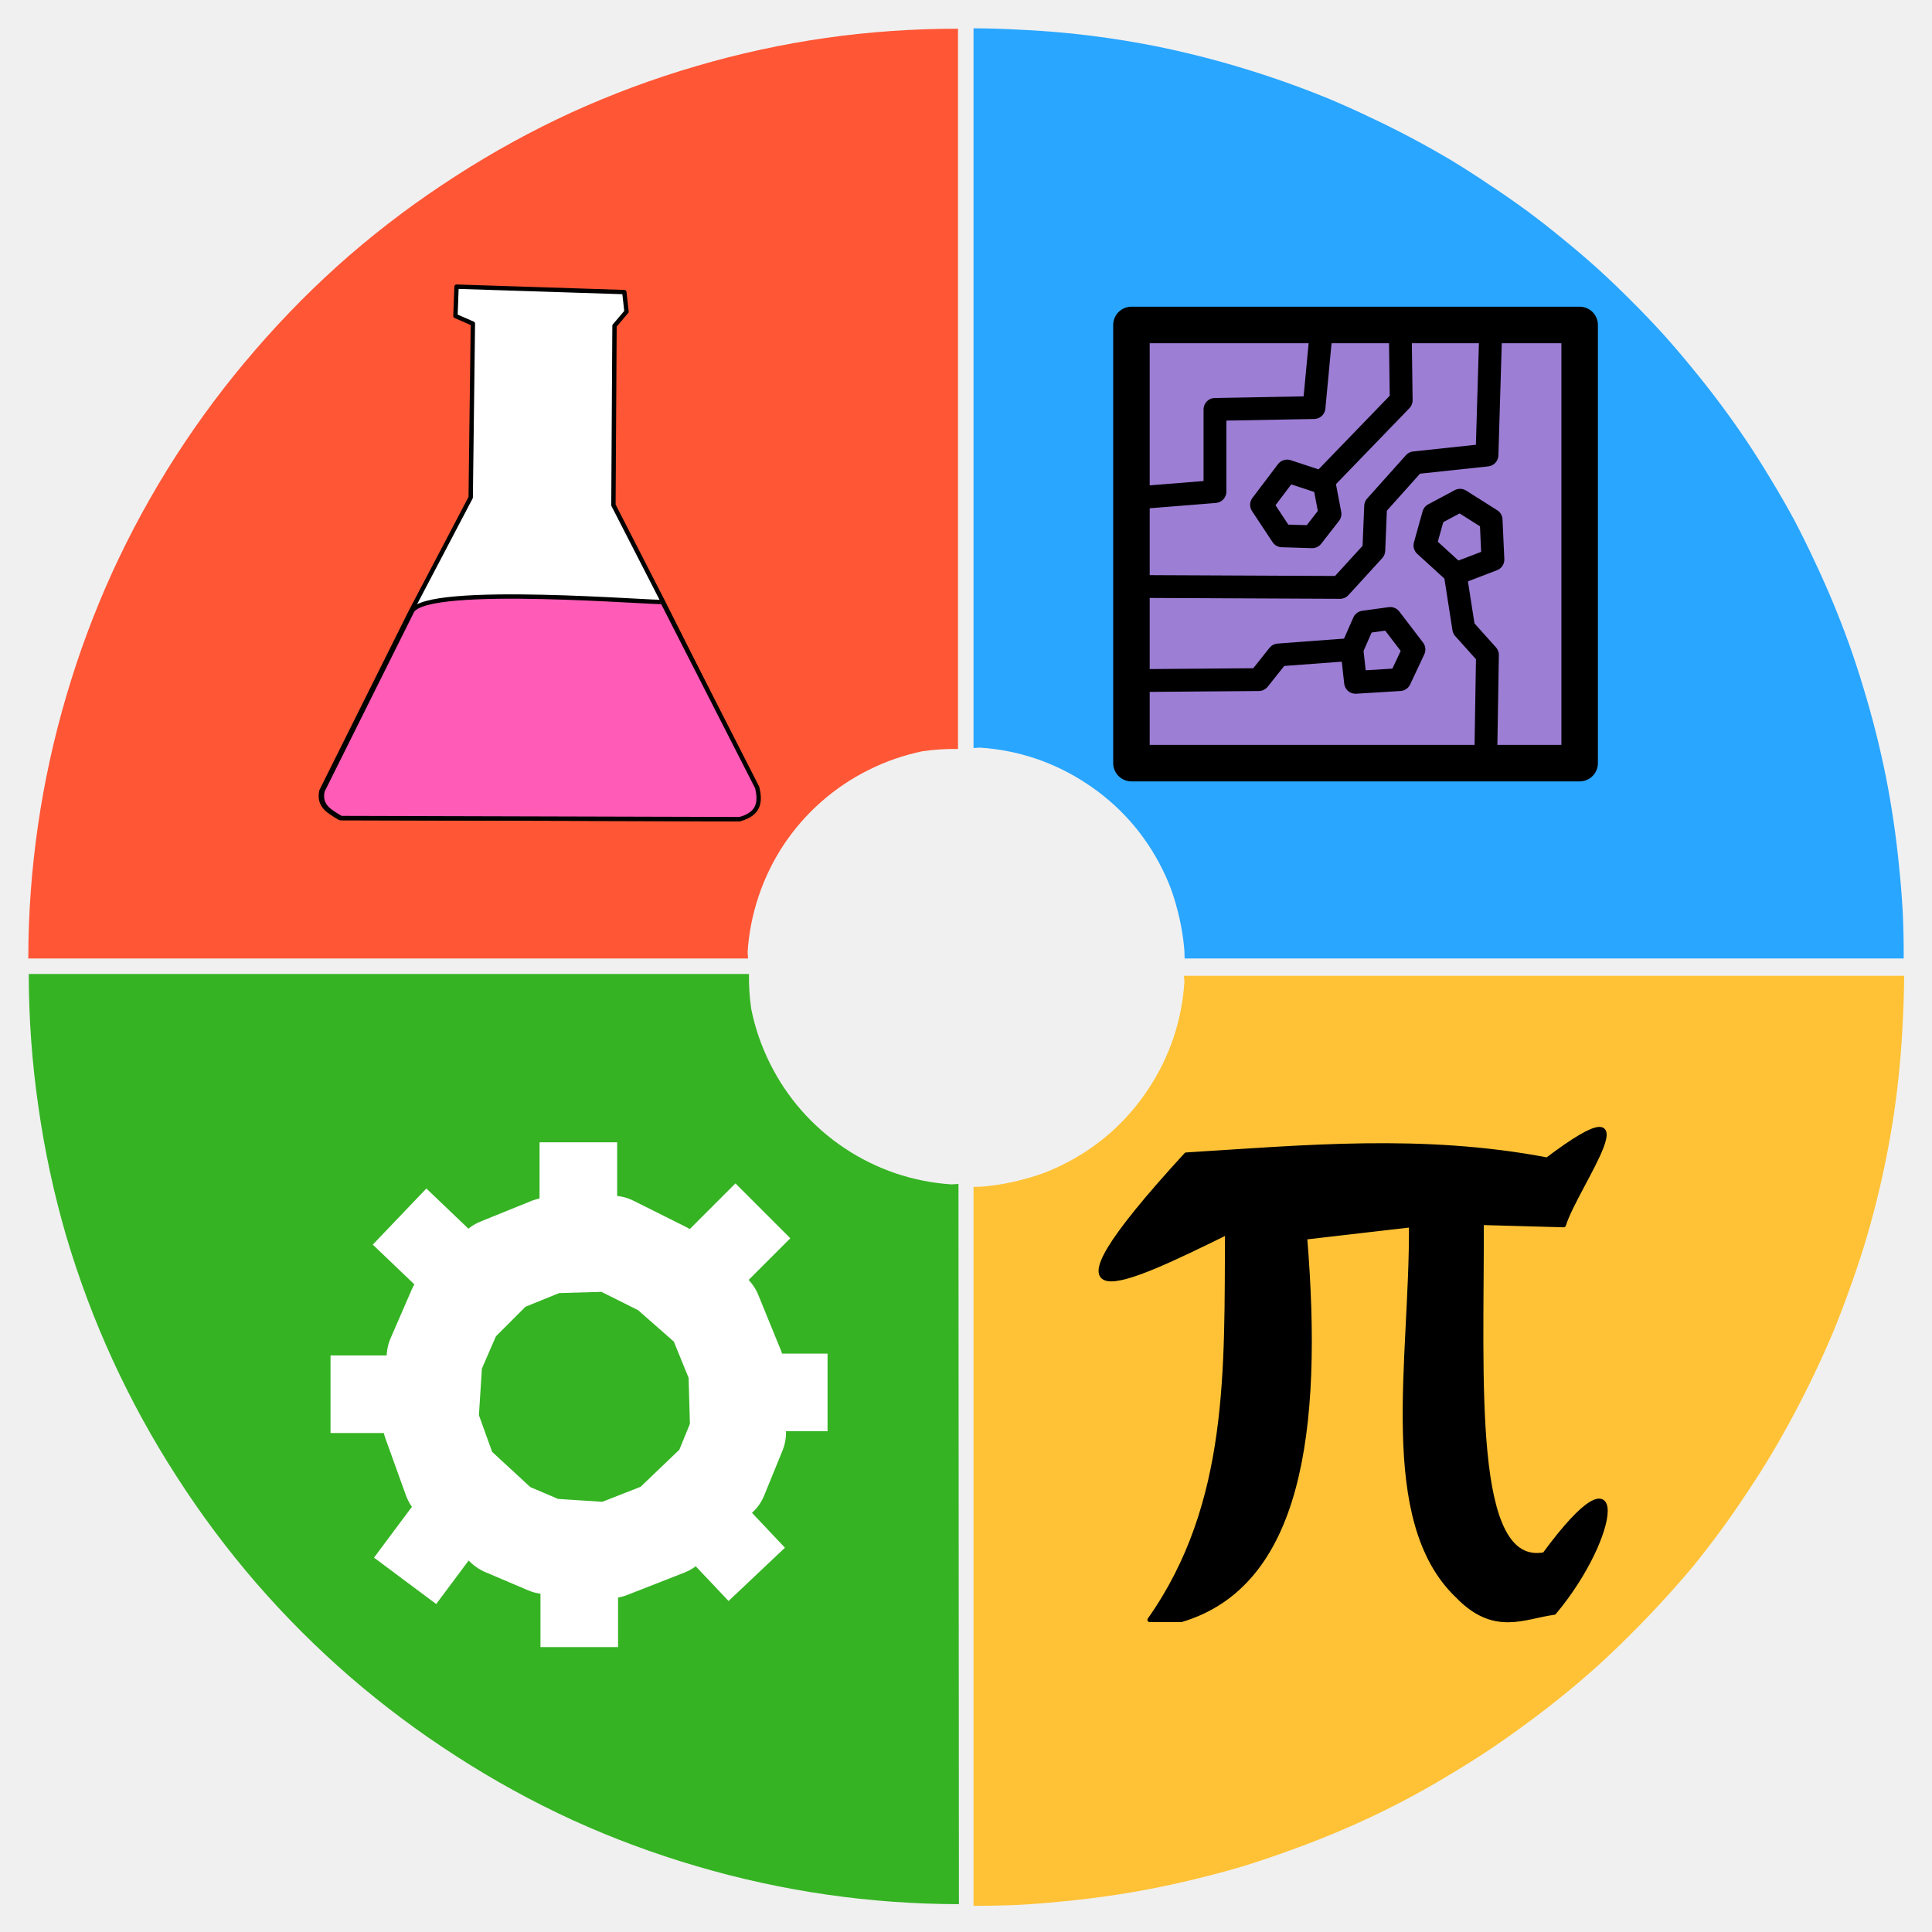
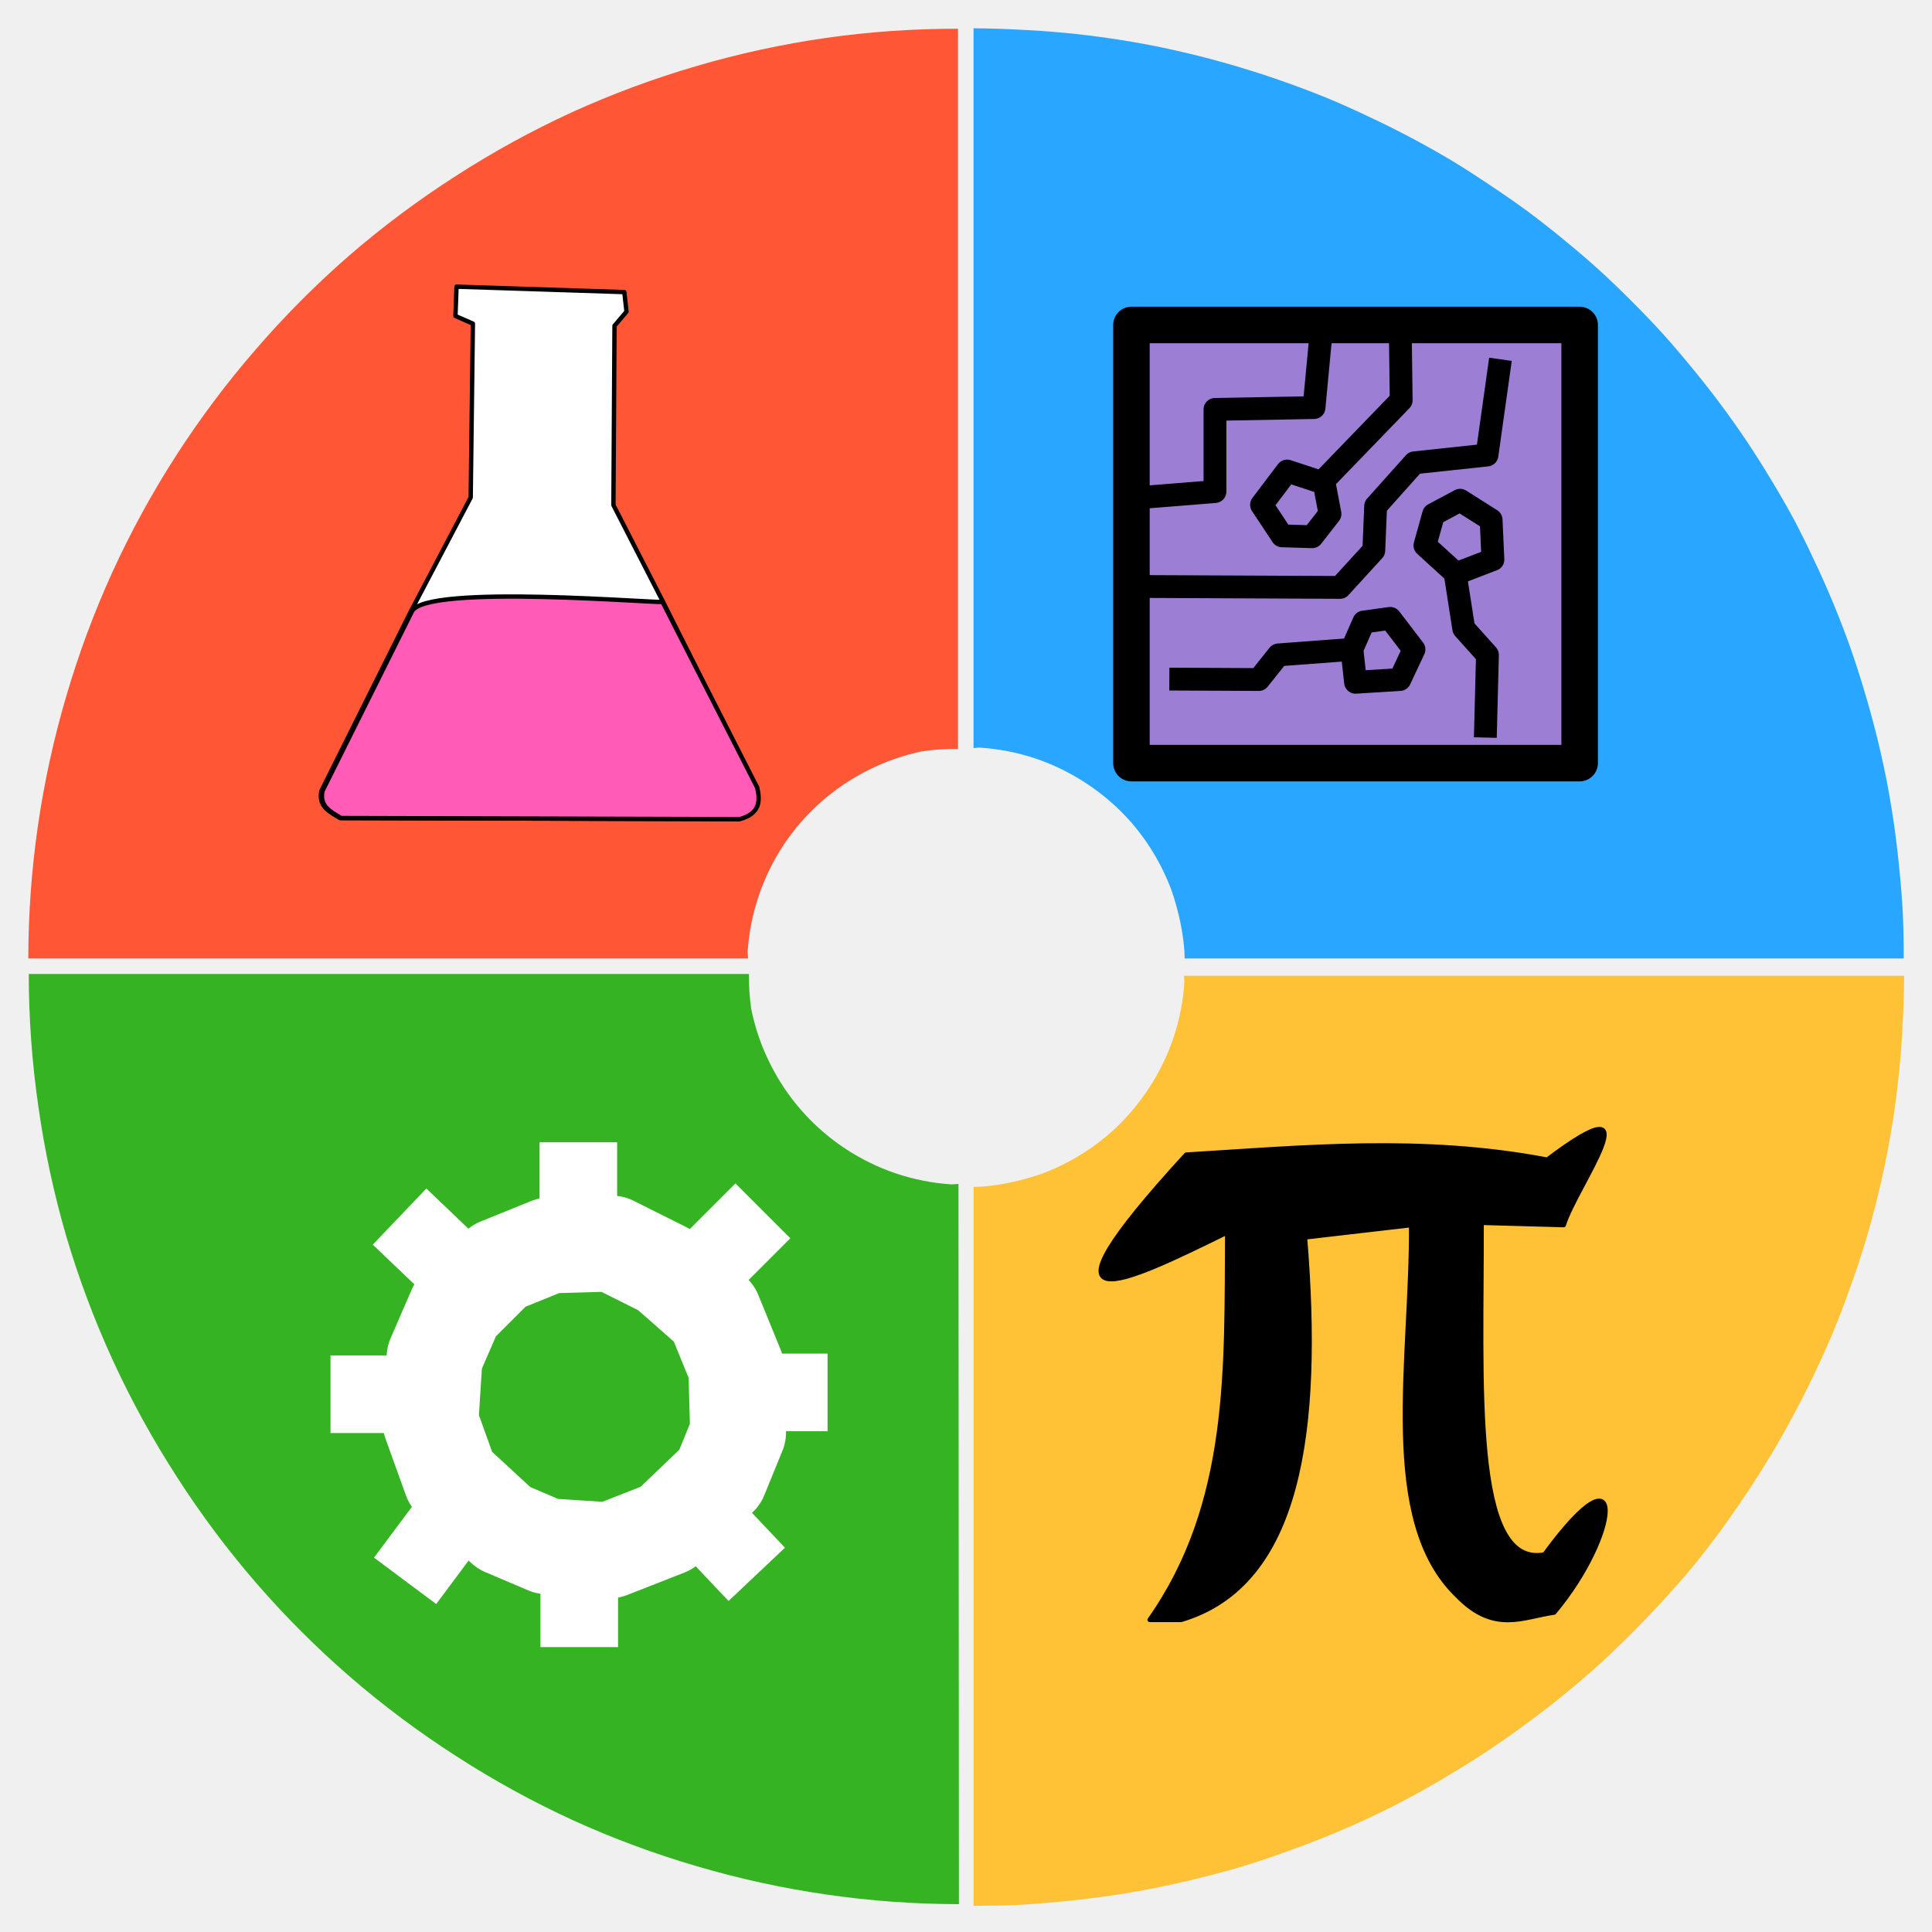
<svg xmlns="http://www.w3.org/2000/svg" width="16" height="16" viewBox="0 0 4.233 4.233" version="1.1" id="svg1" xml:space="preserve">
  <defs id="defs1" />
  <g id="layer1">
    <path d="m 1.639,2.1 a 0.48,0.48 0 0 1 -0.001,-0.014 0.48,0.48 0 0 1 0.024,-0.122 0.48,0.48 0 0 1 0.055,-0.113 0.48,0.48 0 0 1 0.082,-0.094 0.48,0.48 0 0 1 0.104,-0.07 0.48,0.48 0 0 1 0.118,-0.041 0.48,0.48 0 0 1 0.078,-0.005 V 0.063 A 2.038,2.038 0 0 0 1.81,0.083 2.038,2.038 0 0 0 1.525,0.145 2.038,2.038 0 0 0 1.253,0.246 2.038,2.038 0 0 0 0.998,0.386 2.038,2.038 0 0 0 0.765,0.56 2.038,2.038 0 0 0 0.56,0.766 2.038,2.038 0 0 0 0.386,0.998 2.038,2.038 0 0 0 0.246,1.254 2.038,2.038 0 0 0 0.145,1.526 a 2.038,2.038 0 0 0 -0.062,0.284 2.038,2.038 0 0 0 -0.021,0.29 z" style="fill:#ff5635;fill-opacity:1;stroke-linecap:square;stroke-linejoin:round;paint-order:fill markers stroke" id="path33" />
    <path d="M 2.1,2.594 A 0.48,0.48 0 0 1 2.085,2.595 0.48,0.48 0 0 1 1.963,2.571 0.48,0.48 0 0 1 1.851,2.516 0.48,0.48 0 0 1 1.756,2.433 0.48,0.48 0 0 1 1.687,2.33 0.48,0.48 0 0 1 1.646,2.211 0.48,0.48 0 0 1 1.641,2.134 H 0.063 a 2.038,2.038 0 0 0 0.021,0.29 2.038,2.038 0 0 0 0.061,0.284 2.038,2.038 0 0 0 0.102,0.272 2.038,2.038 0 0 0 0.14,0.255 2.038,2.038 0 0 0 0.174,0.233 2.038,2.038 0 0 0 0.206,0.206 2.038,2.038 0 0 0 0.233,0.174 2.038,2.038 0 0 0 0.255,0.14 2.038,2.038 0 0 0 0.272,0.101 2.038,2.038 0 0 0 0.284,0.062 2.038,2.038 0 0 0 0.29,0.021 z" style="fill:#35b323;fill-opacity:1;stroke-linecap:square;stroke-linejoin:round;paint-order:fill markers stroke" id="path32" />
    <path d="M 2.133,0.062 V 1.639 a 0.48,0.48 0 0 1 0.013,-0.001 0.48,0.48 0 0 1 0.123,0.024 0.48,0.48 0 0 1 0.112,0.055 0.48,0.48 0 0 1 0.095,0.082 0.48,0.48 0 0 1 0.07,0.104 0.48,0.48 0 0 1 0.019,0.043 0.48,0.48 0 0 1 0.014,0.045 0.48,0.48 0 0 1 0.01,0.045 0.48,0.48 0 0 1 0.006,0.047 0.48,0.48 0 0 1 5.168e-4,0.017 H 4.171 A 2.038,2.038 0 0 0 4.169,2 2.038,2.038 0 0 0 4.161,1.9 2.038,2.038 0 0 0 4.149,1.801 2.038,2.038 0 0 0 4.132,1.702 2.038,2.038 0 0 0 4.11,1.605 2.038,2.038 0 0 0 4.083,1.508 2.038,2.038 0 0 0 4.052,1.413 2.038,2.038 0 0 0 4.016,1.32 2.038,2.038 0 0 0 3.975,1.228 2.038,2.038 0 0 0 3.931,1.139 2.038,2.038 0 0 0 3.881,1.052 2.038,2.038 0 0 0 3.828,0.968 2.038,2.038 0 0 0 3.77,0.886 2.038,2.038 0 0 0 3.708,0.807 2.038,2.038 0 0 0 3.643,0.731 2.038,2.038 0 0 0 3.574,0.659 2.038,2.038 0 0 0 3.502,0.59 2.038,2.038 0 0 0 3.426,0.525 2.038,2.038 0 0 0 3.347,0.463 2.038,2.038 0 0 0 3.265,0.406 2.038,2.038 0 0 0 3.181,0.352 2.038,2.038 0 0 0 3.094,0.303 2.038,2.038 0 0 0 3.004,0.258 2.038,2.038 0 0 0 2.913,0.217 2.038,2.038 0 0 0 2.819,0.181 2.038,2.038 0 0 0 2.725,0.15 2.038,2.038 0 0 0 2.628,0.123 2.038,2.038 0 0 0 2.531,0.101 2.038,2.038 0 0 0 2.432,0.084 2.038,2.038 0 0 0 2.333,0.072 2.038,2.038 0 0 0 2.233,0.065 2.038,2.038 0 0 0 2.133,0.062 Z" style="fill:#29a6ff;fill-opacity:1;stroke-linecap:square;stroke-linejoin:round;paint-order:fill markers stroke" id="path35" />
    <path d="M 4.171,2.138 H 2.594 a 0.48,0.48 0 0 1 0.001,0.013 0.48,0.48 0 0 1 -0.024,0.123 0.48,0.48 0 0 1 -0.055,0.112 0.48,0.48 0 0 1 -0.082,0.095 0.48,0.48 0 0 1 -0.104,0.07 0.48,0.48 0 0 1 -0.043,0.019 0.48,0.48 0 0 1 -0.045,0.014 0.48,0.48 0 0 1 -0.045,0.01 0.48,0.48 0 0 1 -0.047,0.006 0.48,0.48 0 0 1 -0.017,5.168e-4 v 1.575 a 2.038,2.038 0 0 0 0.1,-0.002 2.038,2.038 0 0 0 0.1,-0.008 2.038,2.038 0 0 0 0.099,-0.012 2.038,2.038 0 0 0 0.099,-0.017 2.038,2.038 0 0 0 0.098,-0.022 2.038,2.038 0 0 0 0.096,-0.026 2.038,2.038 0 0 0 0.095,-0.032 2.038,2.038 0 0 0 0.094,-0.036 2.038,2.038 0 0 0 0.091,-0.04 2.038,2.038 0 0 0 0.089,-0.045 2.038,2.038 0 0 0 0.087,-0.05 2.038,2.038 0 0 0 0.084,-0.053 2.038,2.038 0 0 0 0.082,-0.058 2.038,2.038 0 0 0 0.079,-0.061 2.038,2.038 0 0 0 0.076,-0.065 2.038,2.038 0 0 0 0.072,-0.069 2.038,2.038 0 0 0 0.069,-0.072 2.038,2.038 0 0 0 0.066,-0.075 2.038,2.038 0 0 0 0.061,-0.079 2.038,2.038 0 0 0 0.057,-0.082 2.038,2.038 0 0 0 0.054,-0.085 2.038,2.038 0 0 0 0.049,-0.087 2.038,2.038 0 0 0 0.045,-0.089 2.038,2.038 0 0 0 0.041,-0.091 2.038,2.038 0 0 0 0.036,-0.094 2.038,2.038 0 0 0 0.032,-0.095 2.038,2.038 0 0 0 0.027,-0.097 2.038,2.038 0 0 0 0.022,-0.098 2.038,2.038 0 0 0 0.017,-0.098 2.038,2.038 0 0 0 0.012,-0.1 2.038,2.038 0 0 0 0.007,-0.1 2.038,2.038 0 0 0 0.003,-0.1 z" style="fill:#ffc236;fill-opacity:1;stroke-linecap:square;stroke-linejoin:round;paint-order:fill markers stroke" id="path36" />
    <g id="g38" transform="matrix(2.387097,0,0,2.380919,-10.5318,-2.800459)" style="stroke-width:0.419">
      <path style="fill:#ffffff;fill-opacity:1;stroke:#000000;stroke-width:0.004;stroke-linecap:square;stroke-linejoin:round;stroke-dasharray:none;stroke-opacity:1;paint-order:fill markers stroke" d="m 4.846,1.474 -0.002,0.16 -0.055,0.105 -0.082,0.165 c -0.003,0.014 0.007,0.019 0.017,0.025 l 0.366,0.001 c 0.018,-0.005 0.019,-0.016 0.016,-0.029 l -0.086,-0.172 -0.045,-0.088 0.001,-0.165 0.011,-0.013 -0.002,-0.018 -0.154,-0.005 -0.001,0.027 z" id="path37" />
      <path style="fill:#ff5bb7;fill-opacity:1;stroke:#000000;stroke-width:0.004;stroke-linecap:square;stroke-linejoin:round;stroke-dasharray:none;stroke-opacity:1;paint-order:fill markers stroke" d="m 4.79,1.739 -0.082,0.165 c -0.003,0.014 0.007,0.019 0.017,0.025 l 0.366,0.001 c 0.018,-0.005 0.019,-0.016 0.016,-0.029 L 5.02,1.73 c 0.001,0.002 -0.218,-0.017 -0.23,0.009 z" id="path38" />
    </g>
    <path style="fill:#000000;fill-opacity:1;stroke:#000000;stroke-width:0.01;stroke-linecap:square;stroke-linejoin:round;stroke-dasharray:none;stroke-opacity:1;paint-order:fill markers stroke" d="m 2.689,2.7 c -0.002,0.296 0.01,0.594 -0.17,0.849 h 0.069 C 2.847,3.472 2.894,3.137 2.859,2.711 l 0.233,-0.027 c 0.002,0.295 -0.071,0.647 0.101,0.812 0.081,0.084 0.145,0.046 0.212,0.037 C 3.547,3.364 3.57,3.152 3.384,3.406 3.221,3.437 3.247,3.026 3.246,2.679 l 0.18,0.005 C 3.452,2.599 3.633,2.358 3.39,2.541 3.116,2.489 2.859,2.514 2.599,2.53 2.243,2.918 2.465,2.81 2.689,2.7 Z" id="path39" />
    <rect style="opacity:1;fill:#9d7ed5;stroke:#000000;stroke-width:0.08;stroke-linecap:square;stroke-linejoin:round;stroke-dasharray:none;stroke-opacity:1;paint-order:fill markers stroke" id="rect1" width="0.982" height="0.96" x="2.479" y="0.712" rx="0" ry="0.96" />
    <path style="opacity:1;fill:none;stroke:#000000;stroke-width:0.05;stroke-linecap:square;stroke-linejoin:round;stroke-dasharray:none;stroke-opacity:1;paint-order:fill markers stroke" d="m 2.896,0.713 -0.017,0.18 -0.217,0.004 V 1.077 L 2.5,1.09" id="path1" />
    <path style="opacity:1;fill:none;stroke:#000000;stroke-width:0.05;stroke-linecap:square;stroke-linejoin:round;stroke-dasharray:none;stroke-opacity:1;paint-order:fill markers stroke" d="m 3.068,0.724 0.002,0.153 -0.174,0.18 -0.076,-0.025 -0.056,0.074 0.045,0.068 0.066,0.002 0.039,-0.05 -0.014,-0.074" id="path2" />
-     <path style="opacity:1;fill:none;stroke:#000000;stroke-width:0.05;stroke-linecap:square;stroke-linejoin:round;stroke-dasharray:none;stroke-opacity:1;paint-order:fill markers stroke" d="m 3.266,0.73 -0.008,0.267 -0.159,0.017 -0.085,0.095 -0.004,0.097 -0.074,0.081 -0.438,-0.002" id="path3" />
-     <path style="opacity:1;fill:none;stroke:#000000;stroke-width:0.05;stroke-linecap:square;stroke-linejoin:round;stroke-dasharray:none;stroke-opacity:1;paint-order:fill markers stroke" d="m 2.508,1.491 0.25,-0.002 0.043,-0.054 0.161,-0.012 0.008,0.072 0.097,-0.006 0.031,-0.066 -0.052,-0.068 -0.058,0.008 -0.029,0.066" id="path4" />
+     <path style="opacity:1;fill:none;stroke:#000000;stroke-width:0.05;stroke-linecap:square;stroke-linejoin:round;stroke-dasharray:none;stroke-opacity:1;paint-order:fill markers stroke" d="m 3.284,0.812 -0.026,0.185 -0.159,0.017 -0.085,0.095 -0.004,0.097 -0.074,0.081 -0.438,-0.002" id="path3" />
+     <path style="opacity:1;fill:none;stroke:#000000;stroke-width:0.05;stroke-linecap:square;stroke-linejoin:round;stroke-dasharray:none;stroke-opacity:1;paint-order:fill markers stroke" d="m 2.587,1.488 0.171,8.533e-4 0.043,-0.054 0.161,-0.012 0.008,0.072 0.097,-0.006 0.031,-0.066 -0.052,-0.068 -0.058,0.008 -0.029,0.066" id="path4" />
    <path style="opacity:1;fill:none;stroke:#000000;stroke-width:0.05;stroke-linecap:square;stroke-linejoin:round;stroke-dasharray:none;stroke-opacity:1;paint-order:fill markers stroke" d="m 3.19,1.257 -0.068,-0.062 0.019,-0.068 0.058,-0.031 0.068,0.043 0.004,0.087 z" id="path5" />
-     <path style="opacity:1;fill:none;stroke:#000000;stroke-width:0.05;stroke-linecap:square;stroke-linejoin:round;stroke-dasharray:none;stroke-opacity:1;paint-order:fill markers stroke" d="m 3.188,1.255 0.019,0.122 0.052,0.058 -0.004,0.244" id="path6" />
+     <path style="opacity:1;fill:none;stroke:#000000;stroke-width:0.05;stroke-linecap:square;stroke-linejoin:round;stroke-dasharray:none;stroke-opacity:1;paint-order:fill markers stroke" d="m 3.188,1.255 0.019,0.122 0.052,0.058 -0.004,0.156" id="path6" />
    <g id="g13" transform="translate(-9.681838,-2.619241)">
      <path style="opacity:1;fill:none;fill-opacity:1;stroke:#ffffff;stroke-width:0.21;stroke-linecap:square;stroke-linejoin:round;stroke-dasharray:none;stroke-opacity:1;paint-order:fill markers stroke" d="m 10.68,5.487 0.094,-0.094 0.111,-0.045 0.138,-0.004 0.116,0.058 0.107,0.094 0.049,0.12 0.004,0.142 -0.04,0.098 -0.116,0.111 -0.125,0.049 -0.138,-0.009 -0.094,-0.04 -0.116,-0.107 -0.045,-0.125 0.009,-0.142 z" id="path43" />
      <rect style="opacity:1;fill:#ffffff;fill-opacity:1;stroke:none;stroke-width:0;stroke-linecap:square;stroke-linejoin:round;stroke-dasharray:none;stroke-opacity:1;paint-order:fill markers stroke" id="rect6" width="0.17" height="0.277" x="10.864" y="5.122" ry="0" />
      <rect style="opacity:1;fill:#ffffff;fill-opacity:1;stroke:none;stroke-width:0;stroke-linecap:square;stroke-linejoin:round;stroke-dasharray:none;stroke-opacity:1;paint-order:fill markers stroke" id="rect7" width="0.17" height="0.277" x="11.671" y="-4.3" ry="0" transform="rotate(45)" />
      <rect style="opacity:1;fill:#ffffff;fill-opacity:1;stroke:none;stroke-width:0;stroke-linecap:square;stroke-linejoin:round;stroke-dasharray:none;stroke-opacity:1;paint-order:fill markers stroke" id="rect8" width="0.17" height="0.277" x="5.585" y="-11.495" ry="0" transform="rotate(90)" />
      <rect style="opacity:1;fill:#ffffff;fill-opacity:1;stroke:none;stroke-width:0;stroke-linecap:square;stroke-linejoin:round;stroke-dasharray:none;stroke-opacity:1;paint-order:fill markers stroke" id="rect9" width="0.17" height="0.277" x="3.987" y="11.923" ry="0" transform="rotate(-43.3886)" />
      <rect style="opacity:1;fill:#ffffff;fill-opacity:1;stroke:none;stroke-width:0;stroke-linecap:square;stroke-linejoin:round;stroke-dasharray:none;stroke-opacity:1;paint-order:fill markers stroke" id="rect10" width="0.17" height="0.277" x="10.866" y="5.951" ry="0" />
      <rect style="opacity:1;fill:#ffffff;fill-opacity:1;stroke:none;stroke-width:0;stroke-linecap:square;stroke-linejoin:round;stroke-dasharray:none;stroke-opacity:1;paint-order:fill markers stroke" id="rect11" width="0.17" height="0.277" x="12.024" y="-1.721" ry="0" transform="rotate(36.72138)" />
      <rect style="opacity:1;fill:#ffffff;fill-opacity:1;stroke:none;stroke-width:0;stroke-linecap:square;stroke-linejoin:round;stroke-dasharray:none;stroke-opacity:1;paint-order:fill markers stroke" id="rect12" width="0.17" height="0.277" x="5.589" y="-10.683" ry="0" transform="rotate(90)" />
      <rect style="opacity:1;fill:#ffffff;fill-opacity:1;stroke:none;stroke-width:0;stroke-linecap:square;stroke-linejoin:round;stroke-dasharray:none;stroke-opacity:1;paint-order:fill markers stroke" id="rect13" width="0.17" height="0.277" x="-3.554" y="-11.562" ry="0" transform="rotate(133.679)" />
    </g>
  </g>
</svg>
